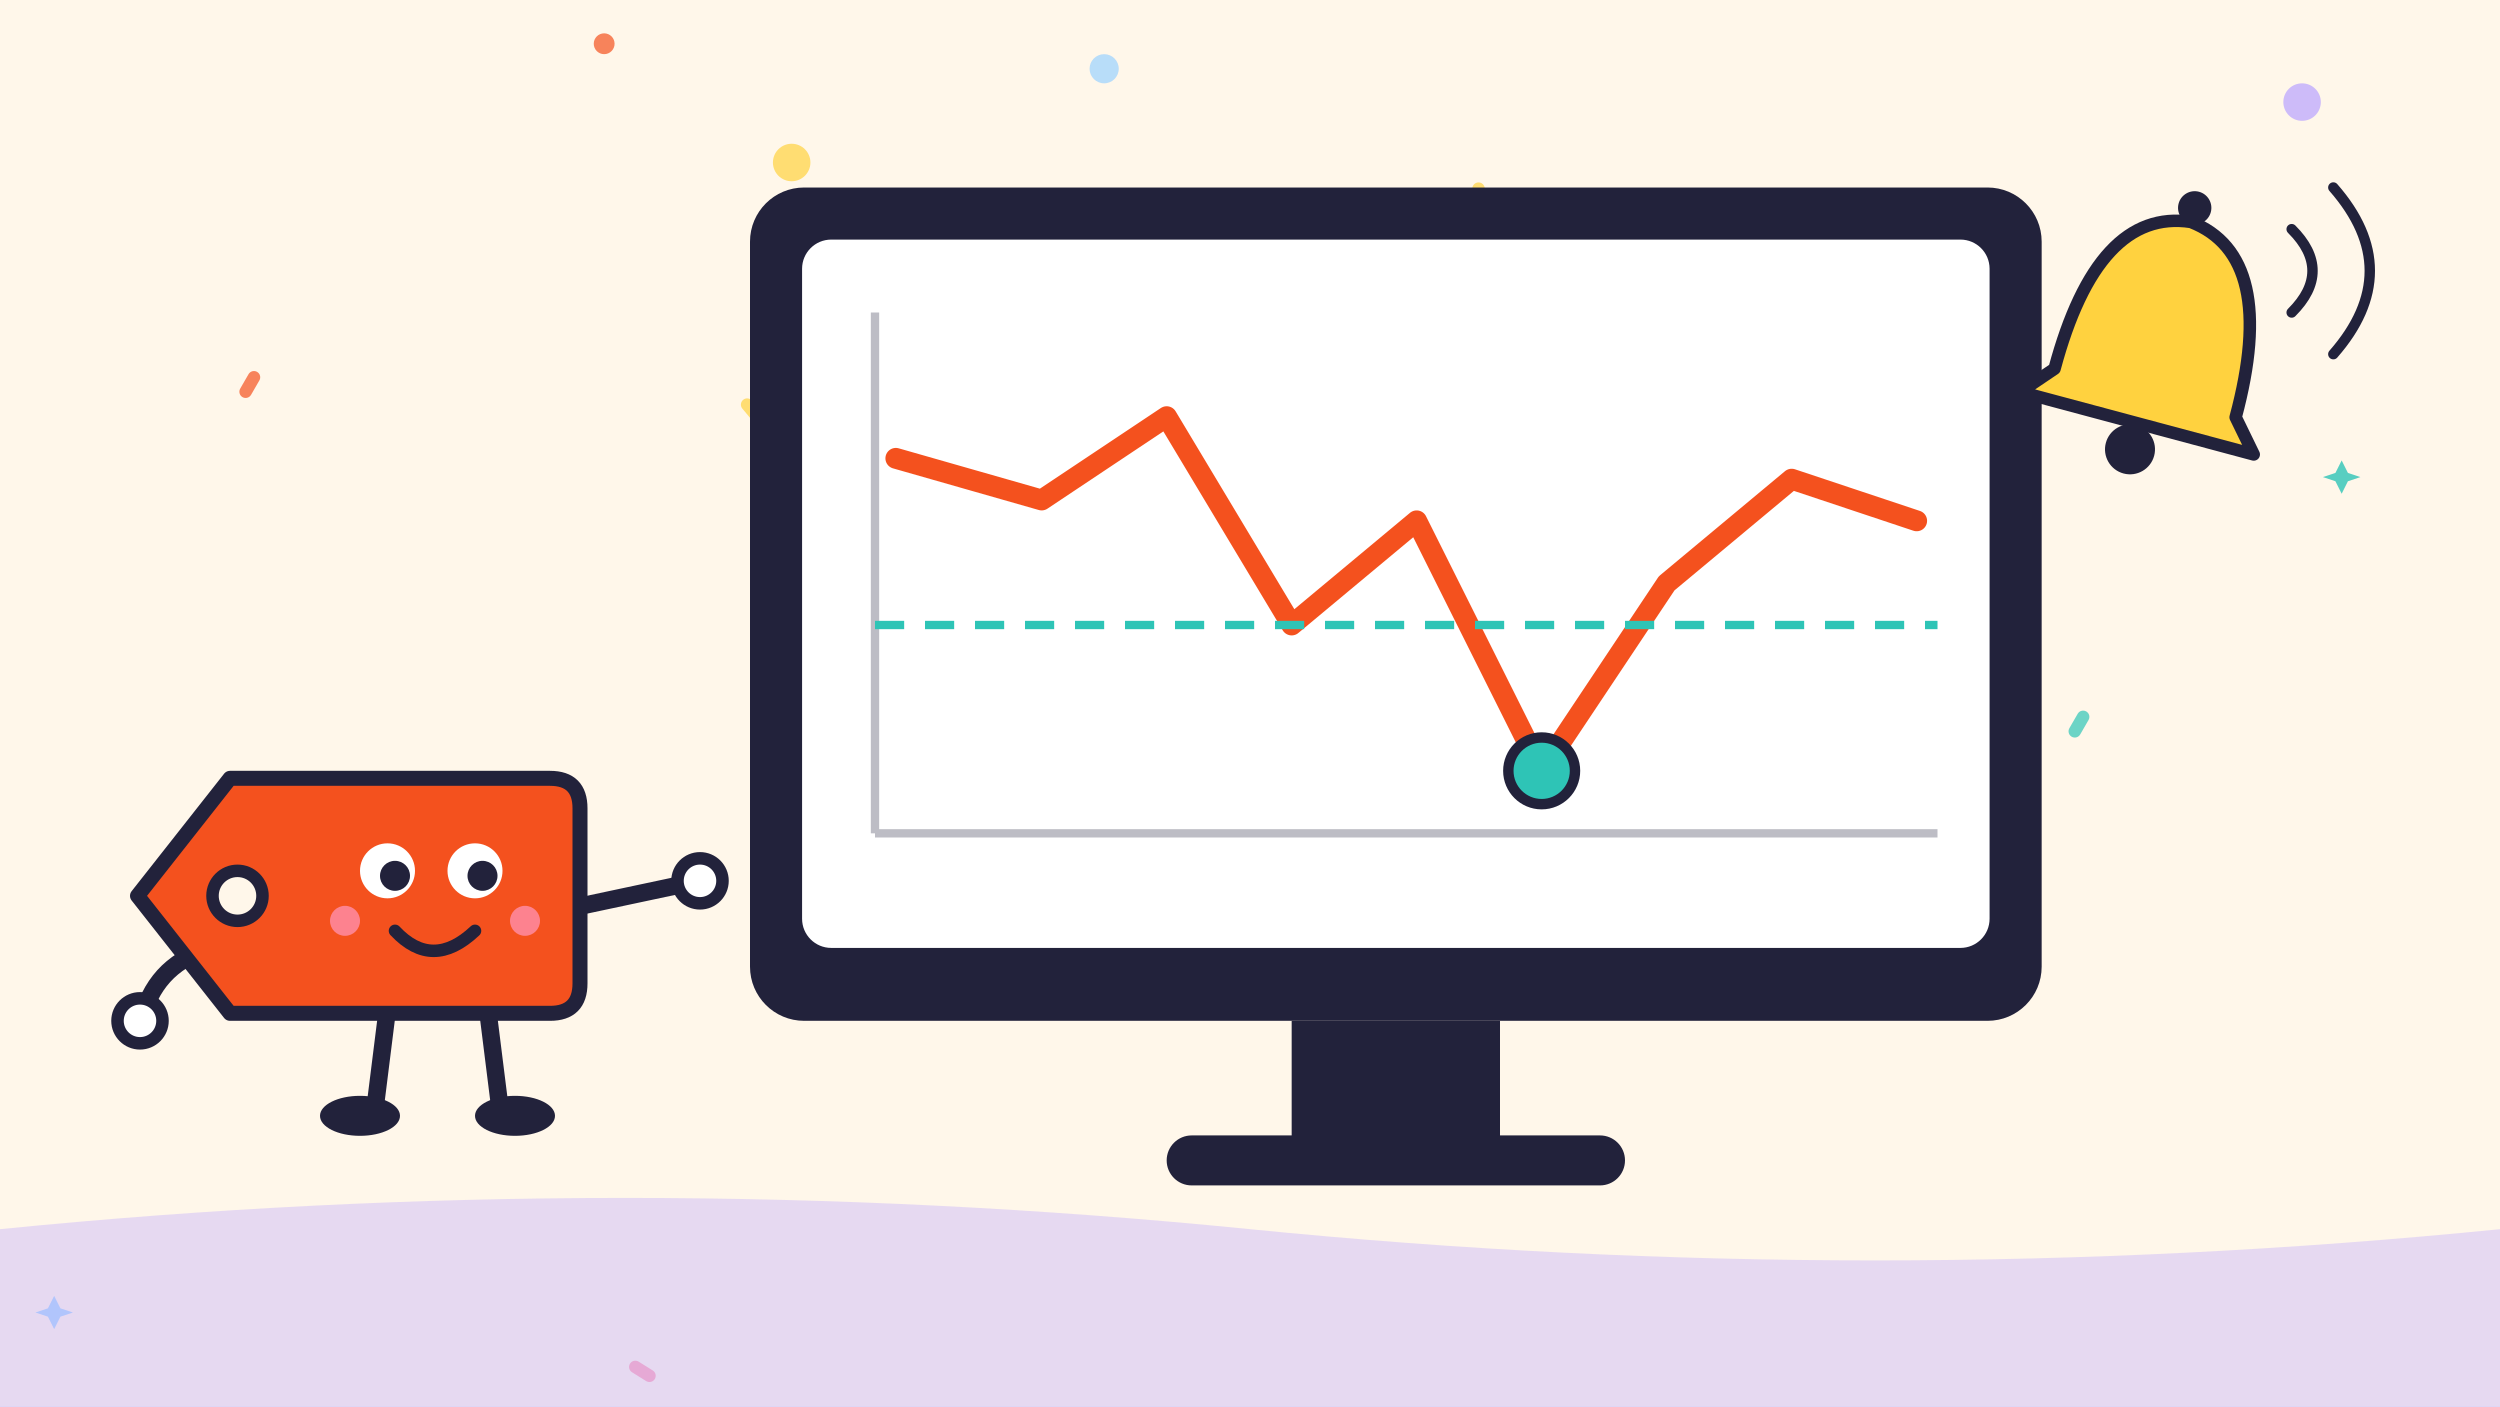
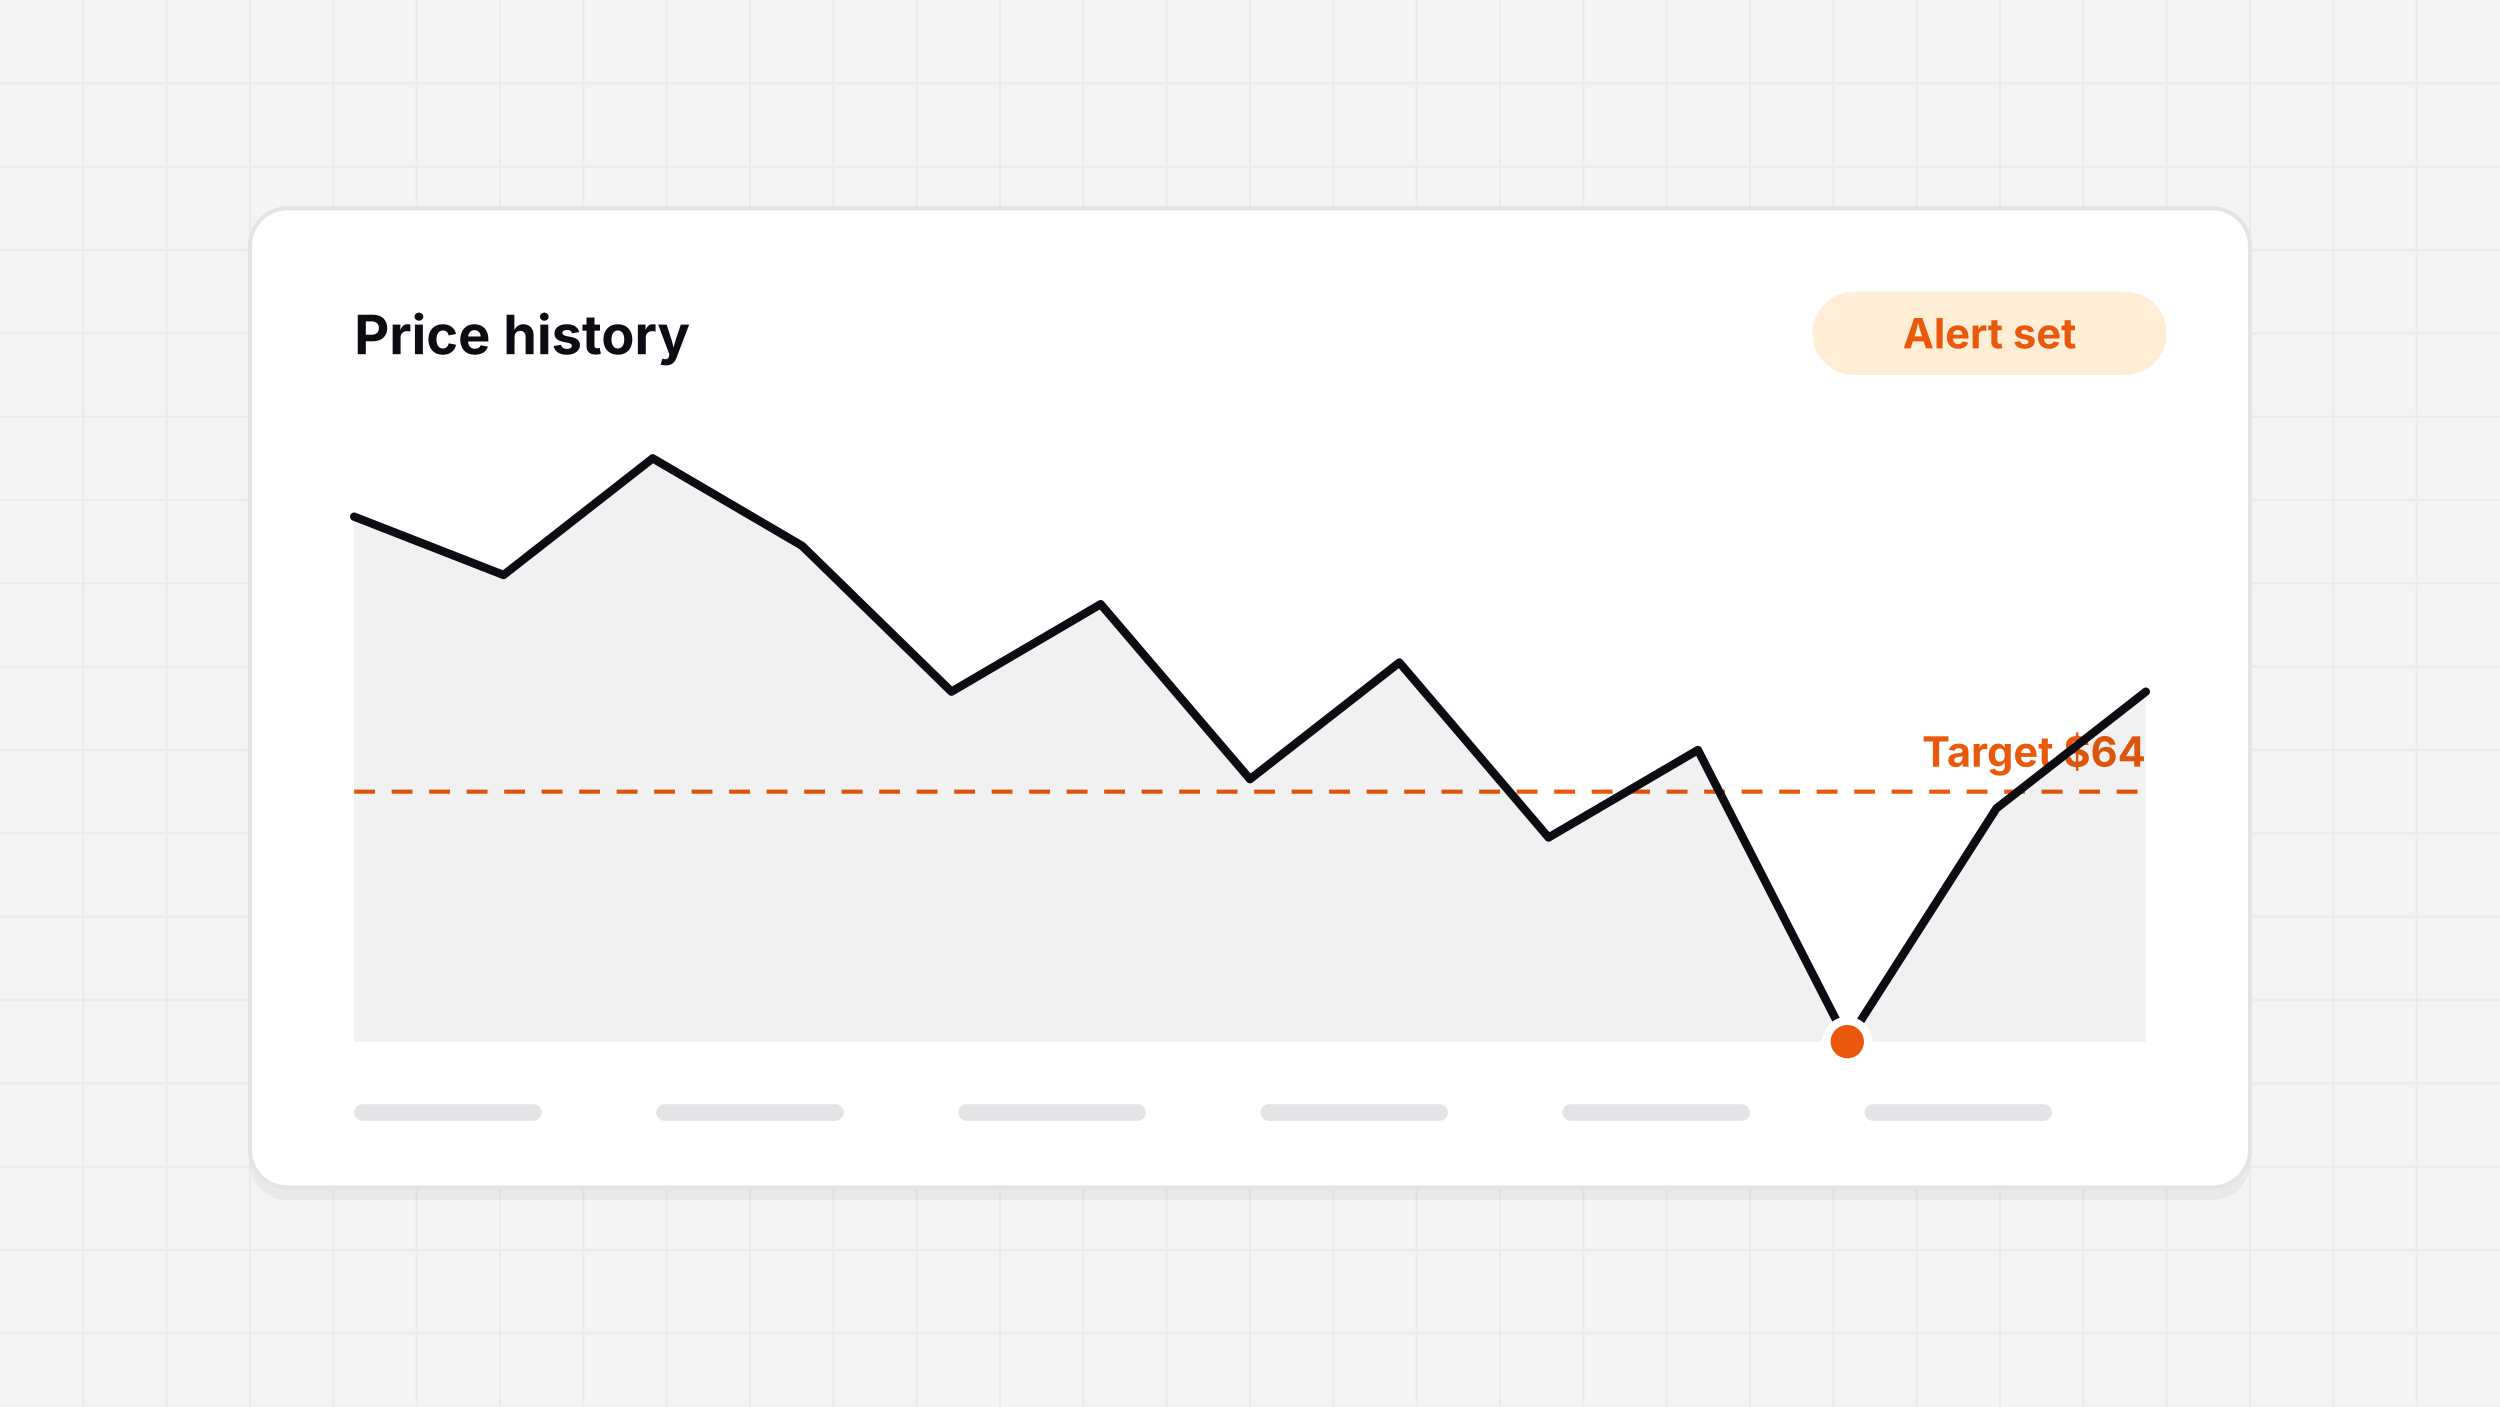
- <svg xmlns="http://www.w3.org/2000/svg" viewBox="0 0 1200 675" role="img" aria-labelledby="t d">
-   <rect width="1200" height="675" fill="#fff7ea" />
-   <path d="M543 379 L546 385 L552 387 L546 389 L543 395 L540 389 L534 387 L540 385 Z" fill="#9ad1ff" opacity=".8" />
-   <circle cx="1105" cy="49" r="9" fill="#b8a1ff" opacity=".7" />
-   <rect x="126" y="180" width="14" height="6" rx="3" fill="#f4511e" opacity=".7" transform="rotate(120 126 180)" />
-   <circle cx="524" cy="409" r="8" fill="#ff8fab" opacity=".7" />
-   <circle cx="530" cy="33" r="7" fill="#9ad1ff" opacity=".7" />
-   <circle cx="592" cy="206" r="4" fill="#b8a1ff" opacity=".7" />
-   <rect x="304" y="652" width="14" height="6" rx="3" fill="#ff8fab" opacity=".7" transform="rotate(32 304 652)" />
-   <circle cx="290" cy="21" r="5" fill="#f4511e" opacity=".7" />
-   <rect x="359" y="190" width="14" height="6" rx="3" fill="#ffd23f" opacity=".7" transform="rotate(50 359 190)" />
-   <path d="M1124 221 L1127 227 L1133 229 L1127 231 L1124 237 L1121 231 L1115 229 L1121 227 Z" fill="#2ec4b6" opacity=".8" />
-   <circle cx="423" cy="412" r="6" fill="#ffd23f" opacity=".7" />
-   <rect x="869" y="189" width="14" height="6" rx="3" fill="#2ec4b6" opacity=".7" transform="rotate(16 869 189)" />
-   <path d="M699 320 L702 326 L708 328 L702 330 L699 336 L696 330 L690 328 L696 326 Z" fill="#ff8fab" opacity=".8" />
-   <path d="M26 622 L29 628 L35 630 L29 632 L26 638 L23 632 L17 630 L23 628 Z" fill="#9ad1ff" opacity=".8" />
-   <rect x="712" y="87" width="14" height="6" rx="3" fill="#ffd23f" opacity=".7" transform="rotate(78 712 87)" />
-   <rect x="1004" y="343" width="14" height="6" rx="3" fill="#2ec4b6" opacity=".7" transform="rotate(120 1004 343)" />
-   <circle cx="380" cy="78" r="9" fill="#ffd23f" opacity=".7" />
-   <path d="M752 425 L755 431 L761 433 L755 435 L752 441 L749 435 L743 433 L749 431 Z" fill="#f4511e" opacity=".8" />
-   <path d="M0 590 Q300.0 560 600.0 590 T1200 590 V990 H0 Z" fill="#b8a1ff" opacity=".35" />
-   <rect x="360" y="90" width="620" height="400" rx="26" fill="#22223b" />
-   <rect x="385" y="115" width="570" height="340" rx="14" fill="#ffffff" />
-   <rect x="620" y="490" width="100" height="60" fill="#22223b" />
-   <rect x="560" y="545" width="220" height="24" rx="12" fill="#22223b" />
-   <path d="M420 400 H930 M420 400 V150" stroke="#22223b" stroke-width="4" opacity=".3" />
-   <path d="M430 220 L500 240 L560 200 L620 300 L680 250 L740 370 L800 280 L860 230 L920 250" stroke="#f4511e" stroke-width="10" fill="none" stroke-linejoin="round" stroke-linecap="round" />
-   <circle cx="740" cy="370" r="16" fill="#2ec4b6" stroke="#22223b" stroke-width="5" />
-   <path d="M420 300 H930" stroke="#2ec4b6" stroke-width="4" stroke-dasharray="14 10" />
-   <g transform="translate(1040 150) rotate(15)">
-     <path d="M-45 40 Q-45 -40 0 -45 Q45 -40 45 40 L58 55 H-58 Z" fill="#ffd23f" stroke="#22223b" stroke-width="6" stroke-linejoin="round" />
-     <circle cx="0" cy="68" r="12" fill="#22223b" />
-     <circle cx="0" cy="-52" r="8" fill="#22223b" />
+ <svg xmlns="http://www.w3.org/2000/svg" viewBox="0 0 1200 675" width="1200" height="675" role="img" aria-labelledby="t">
+   <rect width="1200" height="675" fill="#f4f4f5" />
+   <g stroke="#ebebee" stroke-width="1">
+     <path d="M40 0V675" />
+     <path d="M80 0V675" />
+     <path d="M120 0V675" />
+     <path d="M160 0V675" />
+     <path d="M200 0V675" />
+     <path d="M240 0V675" />
+     <path d="M280 0V675" />
+     <path d="M320 0V675" />
+     <path d="M360 0V675" />
+     <path d="M400 0V675" />
+     <path d="M440 0V675" />
+     <path d="M480 0V675" />
+     <path d="M520 0V675" />
+     <path d="M560 0V675" />
+     <path d="M600 0V675" />
+     <path d="M640 0V675" />
+     <path d="M680 0V675" />
+     <path d="M720 0V675" />
+     <path d="M760 0V675" />
+     <path d="M800 0V675" />
+     <path d="M840 0V675" />
+     <path d="M880 0V675" />
+     <path d="M920 0V675" />
+     <path d="M960 0V675" />
+     <path d="M1000 0V675" />
+     <path d="M1040 0V675" />
+     <path d="M1080 0V675" />
+     <path d="M1120 0V675" />
+     <path d="M1160 0V675" />
+     <path d="M0 40H1200" />
+     <path d="M0 80H1200" />
+     <path d="M0 120H1200" />
+     <path d="M0 160H1200" />
+     <path d="M0 200H1200" />
+     <path d="M0 240H1200" />
+     <path d="M0 280H1200" />
+     <path d="M0 320H1200" />
+     <path d="M0 360H1200" />
+     <path d="M0 400H1200" />
+     <path d="M0 440H1200" />
+     <path d="M0 480H1200" />
+     <path d="M0 520H1200" />
+     <path d="M0 560H1200" />
+     <path d="M0 600H1200" />
+     <path d="M0 640H1200" />
  </g>
-   <path d="M1100 110 q20 20 0 40 M1120 90 q35 40 0 80" stroke="#22223b" stroke-width="5" fill="none" stroke-linecap="round" />
-   <g transform="translate(180 430) rotate(0) scale(1.2)">
-     <path d="M5 45 L0 85" stroke="#22223b" stroke-width="7" stroke-linecap="round" />
-     <path d="M45 45 L50 85" stroke="#22223b" stroke-width="7" stroke-linecap="round" />
-     <ellipse cx="-6" cy="88" rx="16" ry="8" fill="#22223b" />
-     <ellipse cx="56" cy="88" rx="16" ry="8" fill="#22223b" />
-     <path d="M-62 20 Q-85 25 -92 45" stroke="#22223b" stroke-width="7" fill="none" stroke-linecap="round" />
-     <circle cx="-94" cy="50" r="9" fill="#ffffff" stroke="#22223b" stroke-width="5" />
-     <path d="M78 5 L125 -5" stroke="#22223b" stroke-width="7" fill="none" stroke-linecap="round" />
-     <circle cx="130" cy="-6" r="9" fill="#ffffff" stroke="#22223b" stroke-width="5" />
-     <path d="M-95 0 L-58 -47 L70 -47 Q82 -47 82 -35 L82 35 Q82 47 70 47 L-58 47 Z" fill="#f4511e" stroke="#22223b" stroke-width="6" stroke-linejoin="round" />
-     <circle cx="-55" cy="0" r="10" fill="#fff7ea" stroke="#22223b" stroke-width="5" />
-     <circle cx="5" cy="-10" r="11" fill="#ffffff" />
-     <circle cx="40" cy="-10" r="11" fill="#ffffff" />
-     <circle cx="8" cy="-8" r="6" fill="#22223b" />
-     <circle cx="43" cy="-8" r="6" fill="#22223b" />
-     <path d="M8 14 Q23 30 40 14" stroke="#22223b" stroke-width="5" fill="none" stroke-linecap="round" />
-     <circle cx="-12" cy="10" r="6" fill="#ff8fab" opacity=".8" />
-     <circle cx="60" cy="10" r="6" fill="#ff8fab" opacity=".8" />
-   </g>
+   <rect x="120" y="106" width="960" height="470" rx="18" fill="#000" opacity=".05" />
+   <rect x="120" y="100" width="960" height="470" rx="18" fill="#ffffff" stroke="#e4e4e7" stroke-width="2" />
+   <text x="170" y="170" font-family="Inter, 'Helvetica Neue', Arial, sans-serif" font-size="26" font-weight="700" fill="#0b0d12" text-anchor="start">Price history</text>
+   <rect x="870" y="140" width="170" height="40" rx="20" fill="#ffedd5" />
+   <text x="955.0" y="167.2" font-family="Inter, 'Helvetica Neue', Arial, sans-serif" font-size="20" font-weight="700" fill="#ea580c" text-anchor="middle">Alert set</text>
+   <path d="M170 380 H1030" stroke="#ea580c" stroke-width="2" stroke-dasharray="10 8" />
+   <text x="1030" y="368" font-family="Inter, 'Helvetica Neue', Arial, sans-serif" font-size="20" font-weight="700" fill="#ea580c" text-anchor="end">Target $64</text>
+   <path d="M170.0 248.0 L241.7 276.0 L313.3 220.0 L385.0 262.0 L456.7 332.0 L528.3 290.0 L600.0 374.0 L671.7 318.0 L743.3 402.0 L815.0 360.0 L886.7 500.0 L958.3 388.0 L1030.0 332.0 L1030 500 L170 500 Z" fill="#0b0d12" opacity=".06" />
+   <path d="M170.0 248.0 L241.7 276.0 L313.3 220.0 L385.0 262.0 L456.7 332.0 L528.3 290.0 L600.0 374.0 L671.7 318.0 L743.3 402.0 L815.0 360.0 L886.7 500.0 L958.3 388.0 L1030.0 332.0" fill="none" stroke="#0b0d12" stroke-width="4" stroke-linejoin="round" stroke-linecap="round" />
+   <circle cx="886.7" cy="500.0" r="10" fill="#ea580c" stroke="#fff" stroke-width="4" />
+   <rect x="170" y="530" width="90" height="8" rx="4" fill="#e4e4e7" />
+   <rect x="315" y="530" width="90" height="8" rx="4" fill="#e4e4e7" />
+   <rect x="460" y="530" width="90" height="8" rx="4" fill="#e4e4e7" />
+   <rect x="605" y="530" width="90" height="8" rx="4" fill="#e4e4e7" />
+   <rect x="750" y="530" width="90" height="8" rx="4" fill="#e4e4e7" />
+   <rect x="895" y="530" width="90" height="8" rx="4" fill="#e4e4e7" />
</svg>
